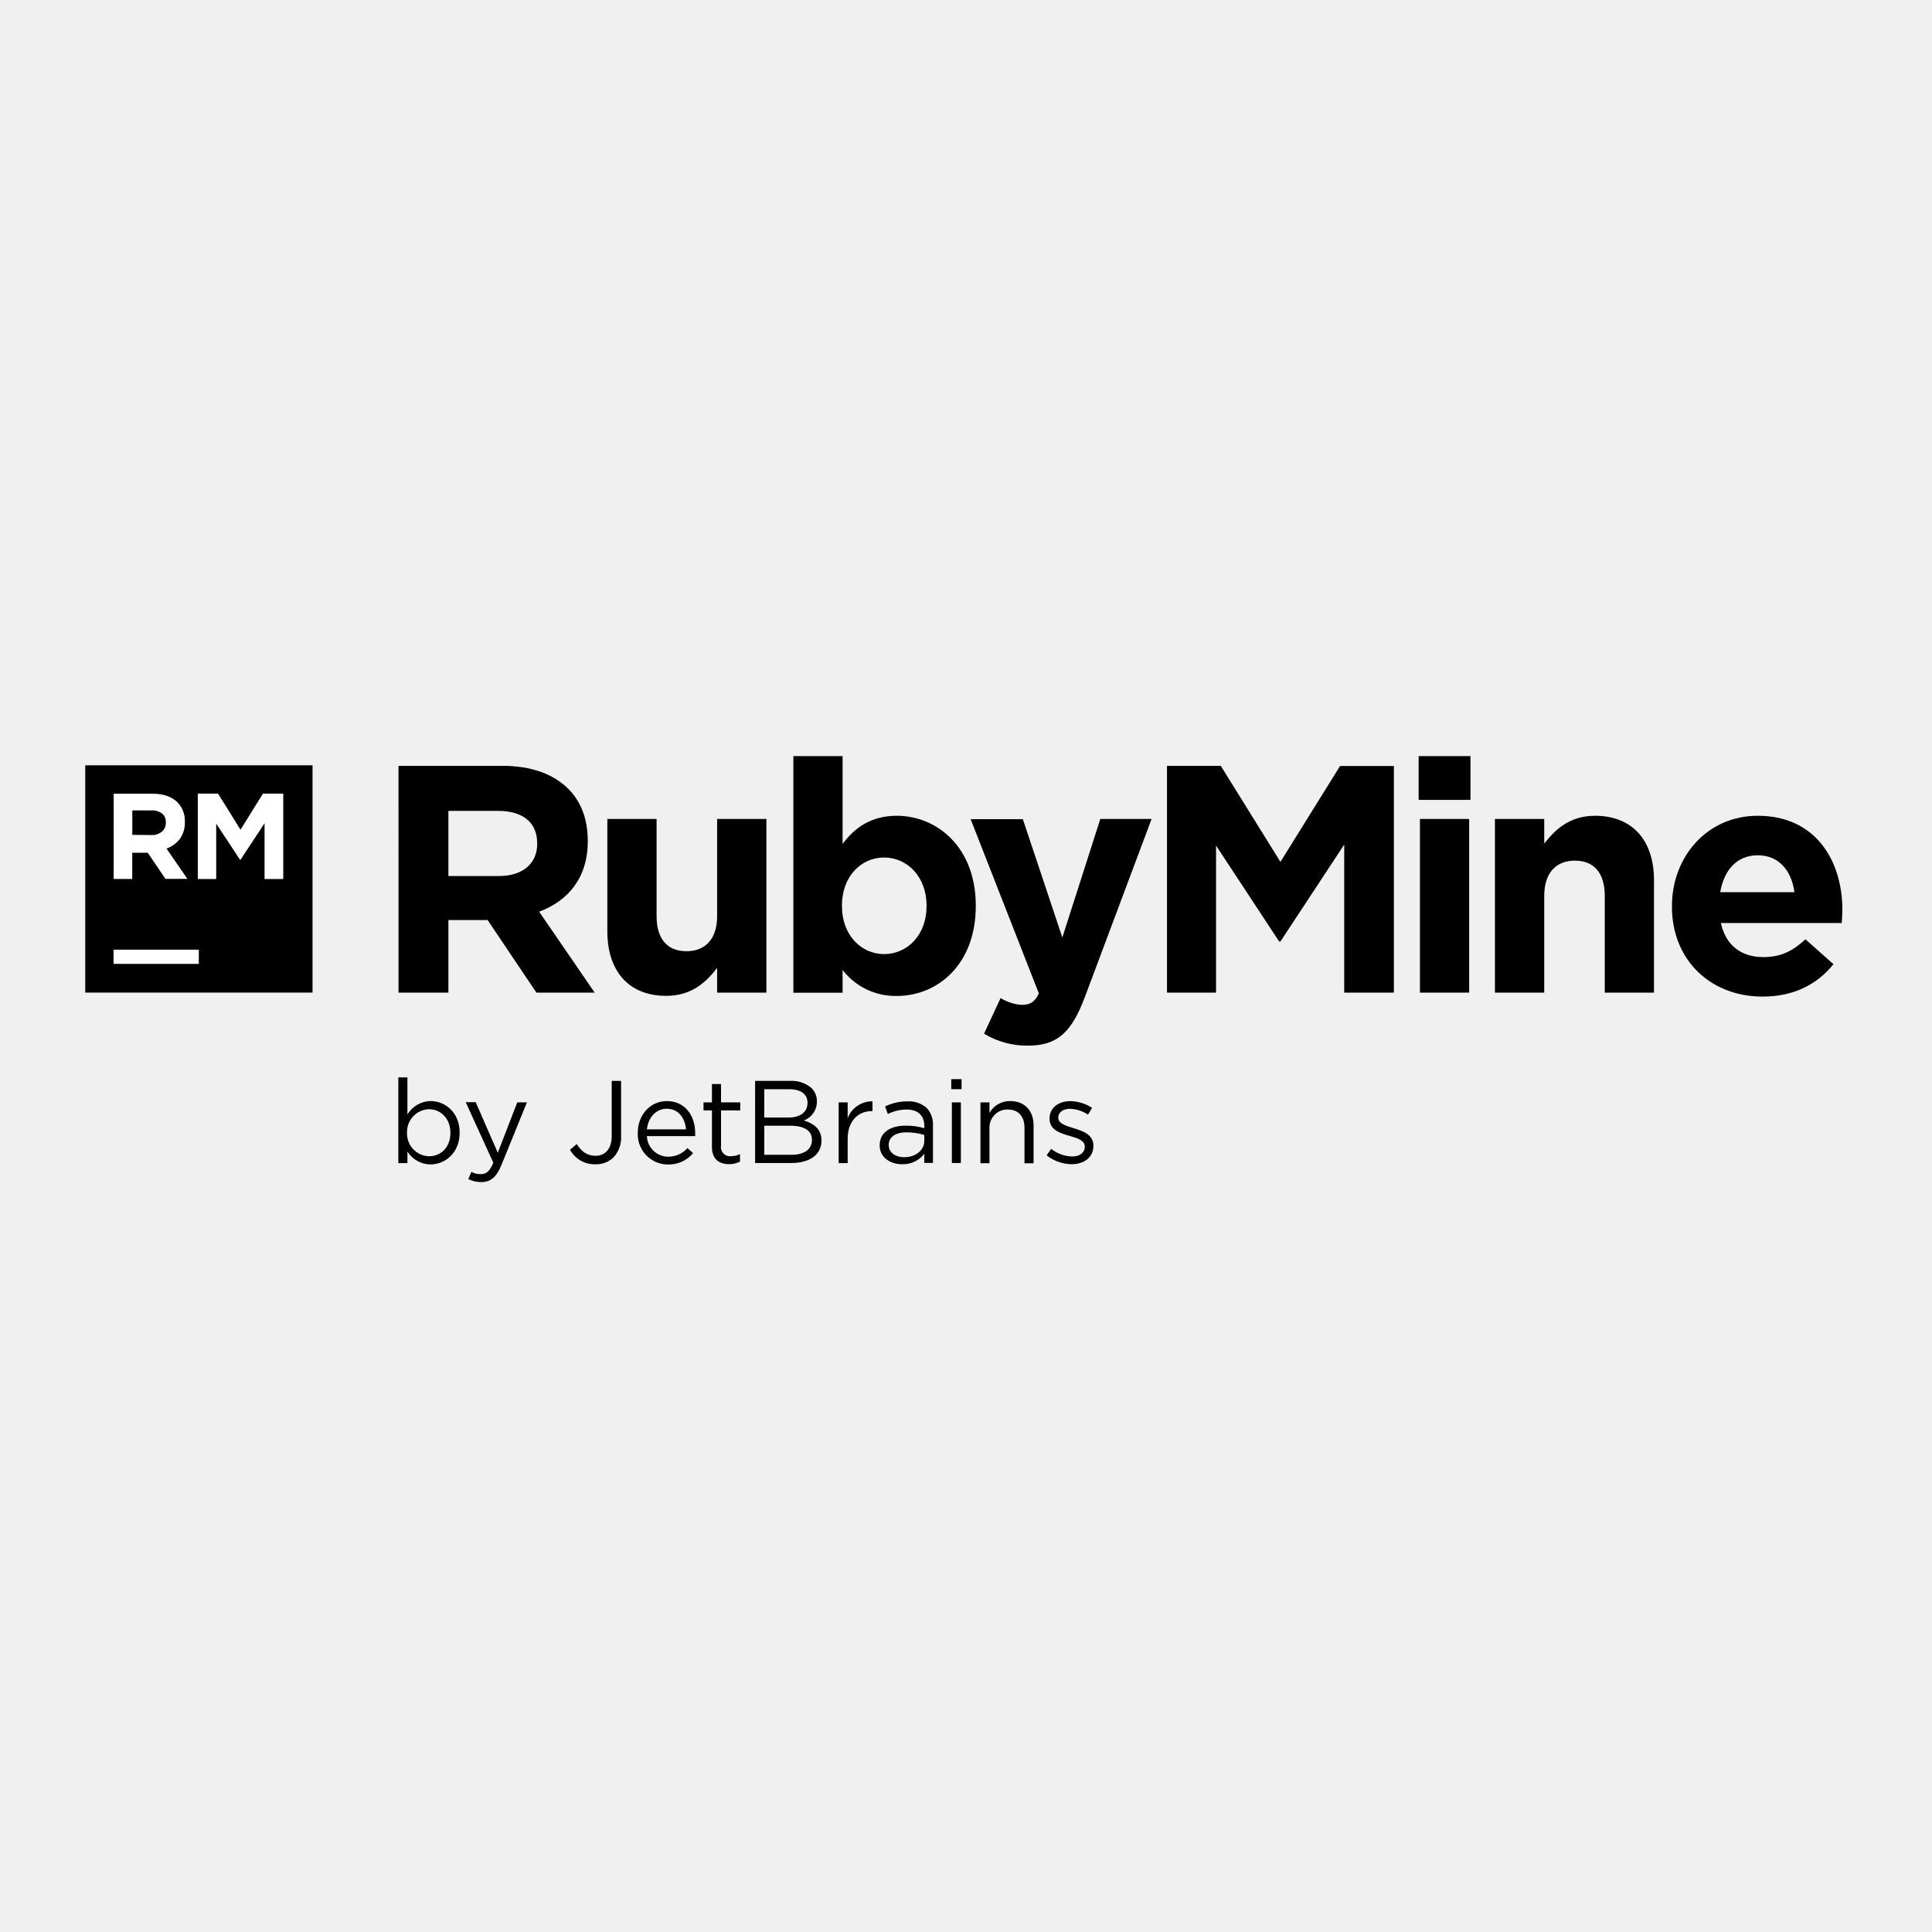
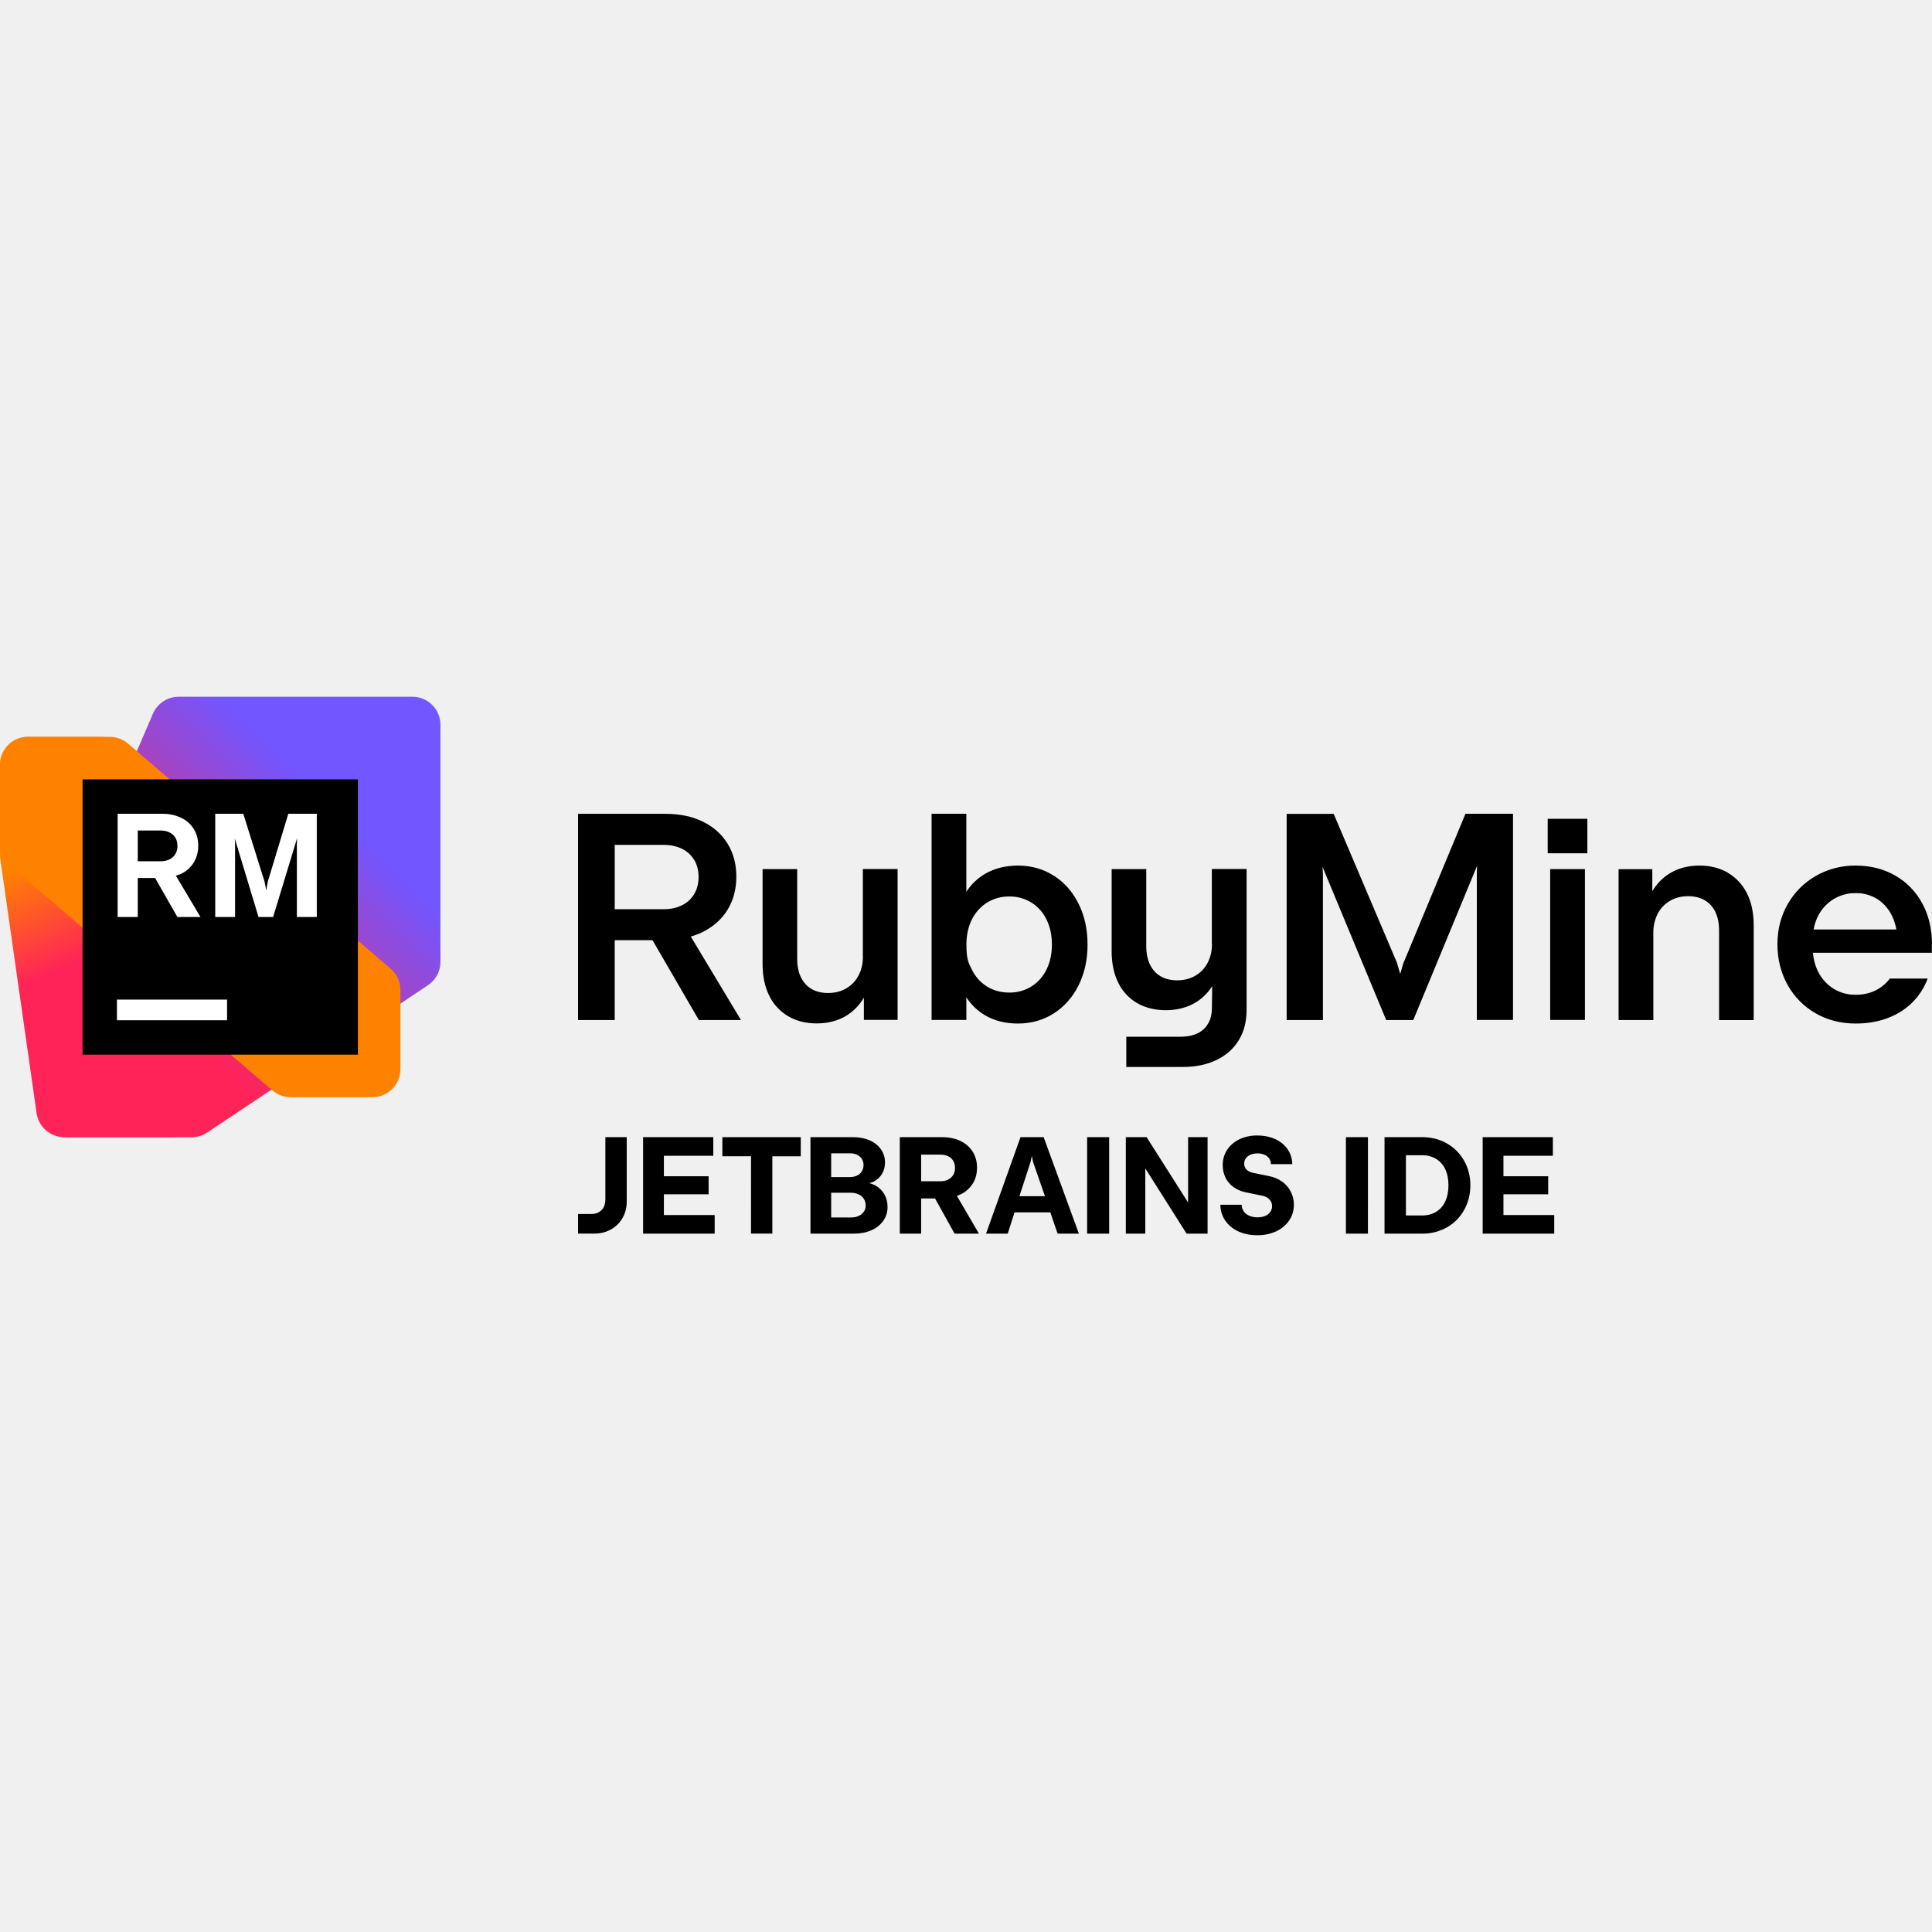
<svg xmlns="http://www.w3.org/2000/svg" viewBox="0 0 128 128">
-   <path d="M5.648 50.703h15.059v15.059H5.648Zm0 0" />
-   <path fill="#fff" d="M7.523 62.918h5.649v.941H7.523Zm5.582-10.34h1.34l1.489 2.395 1.488-2.395h1.344v5.66h-1.239v-3.695l-1.593 2.418h-.032l-1.578-2.395v3.672h-1.219Zm-5.574.008h2.582q1.076 0 1.649.574c.332.344.508.813.484 1.29v.019c.016.398-.101.793-.336 1.117a1.9 1.9 0 0 1-.879.633l1.383 2.008h-1.453l-1.172-1.73H8.762v1.737h-1.23Zm2.508 2.738c.254.012.5-.07.695-.23a.74.74 0 0 0 .25-.578v-.02a.7.7 0 0 0-.25-.601 1.12 1.12 0 0 0-.718-.204h-1.25v1.621Zm0 0" />
-   <path d="M26.402 50.738h6.871c1.91 0 3.391.535 4.38 1.528.84.836 1.288 2.007 1.288 3.433v.043c0 2.426-1.312 3.95-3.222 4.66l3.683 5.364H35.54l-3.234-4.809h-2.598v4.809h-3.305Zm6.653 7.301c1.613 0 2.535-.86 2.535-2.125v-.043c0-1.418-.988-2.148-2.598-2.148h-3.285v4.316Zm7.183 3.668v-7.45H43.5v6.423c0 1.547.727 2.34 1.977 2.34 1.246 0 2.035-.793 2.035-2.34v-6.422h3.265v11.508h-3.265v-1.637c-.75.969-1.715 1.848-3.371 1.848-2.465.007-3.903-1.625-3.903-4.27m15.586 2.555v1.508h-3.261V50.094h3.261v5.82c.797-1.074 1.89-1.867 3.586-1.867 2.684 0 5.238 2.101 5.238 5.945v.043c0 3.844-2.507 5.95-5.238 5.95a4.42 4.42 0 0 1-3.586-1.723m5.563-4.227v-.043c0-1.91-1.285-3.18-2.813-3.18-1.527 0-2.793 1.258-2.793 3.18v.043c0 1.91 1.27 3.176 2.793 3.176s2.813-1.242 2.813-3.176m0 0" />
-   <path d="M72.898 54.258h3.399l-4.422 11.797c-.879 2.343-1.824 3.222-3.777 3.222a5.47 5.47 0 0 1-2.903-.793l1.098-2.363c.422.266.902.422 1.394.453.56 0 .86-.176 1.141-.754l-4.52-11.547h3.458l2.617 7.836Zm4.418-3.52h3.563l3.953 6.364 3.95-6.352h3.566v15.016h-3.29v-9.809l-4.226 6.418h-.086l-4.18-6.355v9.746h-3.25Zm16.672-.644h3.434v2.902h-3.434Zm.086 4.164h3.262v11.508h-3.262Zm4.969 0h3.266v1.633c.75-.965 1.714-1.844 3.37-1.844 2.466 0 3.903 1.629 3.903 4.266v7.453h-3.262v-6.403c0-1.547-.73-2.343-1.976-2.343-1.242 0-2.035.796-2.035 2.343v6.403h-3.266Zm11.727 5.82v-.043c0-3.285 2.34-5.988 5.687-5.988 3.844 0 5.606 2.984 5.606 6.246 0 .25-.024.559-.043.86h-8.008c.324 1.48 1.351 2.257 2.812 2.257 1.094 0 1.89-.344 2.79-1.18l1.859 1.649c-1.075 1.332-2.618 2.148-4.7 2.148-3.449 0-6.003-2.43-6.003-5.949m8.113-.969c-.192-1.457-1.051-2.445-2.426-2.445s-2.23.965-2.488 2.445Zm-91.89 17.18v.77h-.602v-5.68h.601v2.469a1.8 1.8 0 0 1 1.54-.899c.964 0 1.921.754 1.921 2.086v.016c0 1.316-.95 2.094-1.922 2.094-.625 0-1.21-.325-1.539-.856Zm2.847-1.23v-.016c0-.95-.656-1.555-1.418-1.555a1.507 1.507 0 0 0-1.457 1.547v.016a1.506 1.506 0 0 0 1.457 1.554c.777 0 1.418-.574 1.418-1.546m4.43-2.024h.64l-1.687 4.145c-.344.836-.735 1.136-1.34 1.136a1.8 1.8 0 0 1-.856-.203l.203-.472c.192.105.41.156.63.148.359 0 .581-.187.824-.754l-1.829-4.015h.66l1.465 3.355Zm3.496 3.14.441-.378c.336.5.676.777 1.254.777.617 0 1.066-.445 1.066-1.308v-3.653h.621v3.64a1.95 1.95 0 0 1-.503 1.43c-.32.305-.754.47-1.2.454a1.86 1.86 0 0 1-1.68-.961Zm4.488-1.116v-.016c0-1.16.812-2.094 1.93-2.094 1.187 0 1.875.95 1.875 2.125q.006.096 0 .196h-3.2a1.41 1.41 0 0 0 1.418 1.363 1.66 1.66 0 0 0 1.266-.57l.375.335a2.09 2.09 0 0 1-1.656.754 2 2 0 0 1-1.453-.617 2.01 2.01 0 0 1-.555-1.476m3.195-.235c-.062-.73-.48-1.367-1.281-1.367-.703 0-1.23.582-1.309 1.367Zm1.719 1.168v-2.426h-.559v-.53h.559V71.82h.602v1.215h1.273v.531H47.77v2.36a.59.59 0 0 0 .171.504.59.59 0 0 0 .504.168c.203 0 .403-.047.582-.141v.5a1.5 1.5 0 0 1-.722.172c-.645 0-1.137-.32-1.137-1.137m2.86-4.379h2.32a2 2 0 0 1 1.425.48c.227.231.356.548.348.872v.015a1.32 1.32 0 0 1-.863 1.254c.644.196 1.168.567 1.168 1.317v.015c0 .934-.785 1.485-1.977 1.485h-2.422Zm3.472 1.438c0-.54-.426-.887-1.207-.887h-1.656v1.875h1.61c.737 0 1.253-.332 1.253-.973Zm-1.145 1.531h-1.718v1.926h1.816c.824 0 1.34-.367 1.34-.977v-.015c.008-.594-.488-.934-1.438-.934m3.208-1.547h.597v1.05a1.73 1.73 0 0 1 1.645-1.12v.648h-.051c-.875 0-1.594.63-1.594 1.84v1.606h-.597Zm2.718 2.856v-.016c0-.848.703-1.297 1.719-1.297q.634-.008 1.238.168v-.14c0-.723-.441-1.098-1.199-1.098-.422.008-.84.11-1.219.297l-.18-.5c.454-.223.954-.34 1.462-.336.476-.035.945.125 1.3.441.29.32.438.746.41 1.176v2.46h-.574v-.609a1.76 1.76 0 0 1-1.453.696c-.75.012-1.504-.414-1.504-1.242m2.957-.309v-.39a4.2 4.2 0 0 0-1.18-.172c-.753 0-1.18.328-1.18.835v.012c0 .504.47.801 1.005.801.758.012 1.355-.45 1.355-1.086m1.785-4.086h.684v.664h-.684Zm.04 1.54h.597v4.015h-.597Zm1.894 0h.598v.698c.277-.496.808-.8 1.379-.785.972 0 1.543.653 1.543 1.614v2.507h-.602v-2.347c0-.754-.402-1.215-1.113-1.215a1.17 1.17 0 0 0-.875.363c-.23.238-.352.563-.332.89v2.305h-.598Zm4.383 3.507.305-.426c.398.313.886.488 1.394.504.484 0 .832-.254.832-.64v-.016c0-.406-.476-.559-1.004-.707-.629-.18-1.332-.399-1.332-1.137v-.016c0-.695.578-1.152 1.371-1.152a2.7 2.7 0 0 1 1.446.445l-.27.45a2.27 2.27 0 0 0-1.191-.387c-.477 0-.778.25-.778.582v.016c0 .379.5.527 1.035.691.622.188 1.293.43 1.293 1.152v.024c0 .754-.632 1.207-1.433 1.207a2.75 2.75 0 0 1-1.668-.59m0 0" />
+   <defs>
+     <linearGradient id="di-rubymine-a" x1="4.217" x2="62.921" y1="60.019" y2="1.313" gradientTransform="translate(.002 46.163)scale(.45597)" gradientUnits="userSpaceOnUse">
+       <stop offset=".29" stop-color="#ff2358" />
+       <stop offset=".75" stop-color="#7256ff" />
+     </linearGradient>
+     <linearGradient id="di-rubymine-b" x1="-.723" x2="24.14" y1="7.624" y2="61.249" gradientTransform="translate(.002 46.163)scale(.45597)" gradientUnits="userSpaceOnUse">
+       <stop offset=".29" stop-color="#ff8100" />
+       <stop offset=".56" stop-color="#ff2358" />
+     </linearGradient>
+   </defs>
+   <path fill-rule="evenodd" d="M48.197 60.284q-.588.95-1.67 1.477h.006c-.242.119-.502.21-.767.287l3.325 5.531H46.3l-3.07-5.289h-2.503v5.29h-2.43V53.918h5.79c.94 0 1.76.168 2.472.515q1.065.52 1.646 1.463c.387.63.579 1.35.579 2.185q0 1.251-.588 2.202zm-4.25-.046c.474 0 .89-.086 1.236-.264v.004q.526-.264.811-.747c.192-.32.288-.707.288-1.136q0-.642-.288-1.121a1.96 1.96 0 0 0-.811-.74q-.526-.258-1.236-.259h-3.219v4.263zm12.936 4.387c.191-.37.287-.785.287-1.254l-.004-.01v-5.786h2.302v9.995h-2.234v-1.473a3.4 3.4 0 0 1-1.117 1.168q-.856.539-2.006.538-1.075.001-1.884-.47a3.2 3.2 0 0 1-1.258-1.354q-.445-.883-.447-2.116V57.58h2.294v5.932q0 .725.246 1.231.246.508.698.775.457.268 1.098.27c.452 0 .858-.1 1.209-.306q.526-.305.816-.857m10.556-7.278q1.328 0 2.375.67v-.004q1.052.67 1.646 1.865t.593 2.7q.001 1.502-.593 2.699c-.396.798-.948 1.418-1.646 1.865-.697.446-1.495.67-2.384.67q-1.23 0-2.166-.547a3.7 3.7 0 0 1-1.24-1.19v1.5H61.72V53.914h2.302v5.17a3.7 3.7 0 0 1 1.24-1.19q.937-.546 2.176-.547zm.898 8.007q.643-.404.998-1.121.356-.718.356-1.656 0-.936-.356-1.655a2.7 2.7 0 0 0-.998-1.121 2.68 2.68 0 0 0-1.464-.406 2.74 2.74 0 0 0-1.482.406 2.76 2.76 0 0 0-1.003 1.121q-.36.718-.36 1.655c0 .937.119 1.177.36 1.66.237.483.575.857 1.003 1.122.429.269.935.401 1.482.401a2.7 2.7 0 0 0 1.464-.406m11.673-1.568c.191-.37.287-.785.287-1.254l-.01-.014v-4.947h2.303v9.338c0 .77-.168 1.436-.515 2.002q-.514.848-1.473 1.313-.957.465-2.243.465H74.62v-2.002h3.593c.438 0 .807-.077 1.117-.223q.465-.22.712-.652.251-.43.25-1.044l.019-1.437a3.3 3.3 0 0 1-1.067 1.067q-.856.528-2.007.53-1.074-.002-1.883-.461a3.14 3.14 0 0 1-1.258-1.34q-.446-.882-.447-2.112V57.58h2.293v5.093q0 .725.247 1.231.245.508.702.775.458.268 1.094.27.68.002 1.209-.306.526-.305.816-.857m12.758.738.223-.761.01-.005 4.09-9.844h3.15v13.66h-2.398v-9.698l.018-.515-4.227 10.218h-1.796L87.62 57.43l.027.452v9.698h-2.403V53.92h3.115l4.185 9.844zm12.398-7.993h-2.627v-2.284h2.627zm-.16 11.044h-2.303V57.58h2.303zm7.587-10.228c.716 0 1.345.16 1.883.47l.005.014q.807.465 1.259 1.354.445.883.447 2.116v6.283h-2.294v-5.932q0-.726-.246-1.231a1.76 1.76 0 0 0-.702-.776q-.458-.267-1.095-.269-.683-.002-1.208.306a2.1 2.1 0 0 0-.816.857 2.7 2.7 0 0 0-.287 1.254v5.786h-2.303v-9.994h2.234v1.463a3.4 3.4 0 0 1 1.117-1.163q.856-.539 2.007-.538zm14.77 2.517q.636 1.184.637 2.709l-.009-.005v.556h-7.883c.045.461.16.885.355 1.264a2.76 2.76 0 0 0 1.017 1.117 2.7 2.7 0 0 0 1.468.4q.726 0 1.3-.282a2.6 2.6 0 0 0 .957-.789h2.508a4.4 4.4 0 0 1-1.026 1.592q-.67.663-1.627 1.026-.952.36-2.116.36-1.471 0-2.65-.675a4.9 4.9 0 0 1-1.855-1.874c-.452-.803-.68-1.724-.68-2.704q0-1.472.684-2.663a4.97 4.97 0 0 1 1.87-1.87 5.2 5.2 0 0 1 2.63-.679q1.479.001 2.627.666a4.64 4.64 0 0 1 1.792 1.851zm-7.204 1.715a3.1 3.1 0 0 1 .304-.917 2.77 2.77 0 0 1 1.017-1.094 2.76 2.76 0 0 1 1.468-.397 2.6 2.6 0 0 1 1.45.41q.63.411.971 1.136c.128.269.215.556.27.862zM39.989 79.99a1 1 0 0 0 .114-.479h.005V75.34h1.414v4.272q0 .602-.279 1.086a2 2 0 0 1-.766.756 2.2 2.2 0 0 1-1.098.274h-1.081v-1.3h.889a.95.95 0 0 0 .479-.113.8.8 0 0 0 .324-.324zm6.958-.867h-2.963v1.378h3.365v1.23h-4.742V75.34h4.65v1.236h-3.273v1.354h2.963zm2.81-2.516h-1.898V75.34h5.194v1.268H51.17v5.12h-1.414zm7.842 1.778q.198.053.37.141h.004c.26.142.465.333.61.584q.22.375.22.848 0 .513-.278.916a1.84 1.84 0 0 1-.785.63q-.505.227-1.149.228h-2.895V75.34h2.84q.61.001 1.09.214.479.213.743.598.266.384.265.87-.001.425-.2.753c-.133.219-.32.392-.552.51-.082.044-.176.07-.267.096zm-1.277-1.975h-1.254v1.574h1.254c.173 0 .328-.037.46-.1a.7.7 0 0 0 .315-.279.8.8 0 0 0 .114-.424.74.74 0 0 0-.114-.406.76.76 0 0 0-.314-.269 1.05 1.05 0 0 0-.46-.096zm.566 4.15a.8.8 0 0 0 .342-.283v.01a.74.74 0 0 0 .123-.425.8.8 0 0 0-.123-.438.8.8 0 0 0-.347-.296 1.2 1.2 0 0 0-.506-.105h-1.309v1.637h1.309c.191 0 .365-.032.51-.1zm7.55-2.13c-.196.306-.47.548-.825.716h-.005a2 2 0 0 1-.21.087l1.46 2.499h-1.614l-1.295-2.33h-.921v2.33h-1.414V75.34h2.8q.69-.001 1.217.25.525.255.812.712c.191.306.287.652.287 1.058s-.096.766-.292 1.071zm-1.623-.278a.8.8 0 0 0 .338-.31v.005a.9.9 0 0 0 .118-.47.9.9 0 0 0-.118-.47.8.8 0 0 0-.338-.305 1.2 1.2 0 0 0-.515-.105h-1.272v1.765H62.3q.296 0 .515-.11m2.513 3.58 2.284-6.393h1.532l2.335 6.393h-1.41l-.483-1.41h-2.37l-.452 1.41zm2.945-4.738-.734 2.257h1.692l-.785-2.257-.086-.41zm5.212 4.738h-1.46V75.34h1.46zm2.48-6.393 2.745 4.323h.005V75.34h1.29v6.393h-1.39l-2.736-4.323v4.323h-1.29V75.34zm8.107 2.58c.324.06.607.183.858.36v-.008c.25.182.442.401.583.67q.212.404.21.876-.001.58-.31 1.04a2.1 2.1 0 0 1-.857.72 2.95 2.95 0 0 1-1.263.26q-.707-.001-1.254-.256a2.1 2.1 0 0 1-.862-.711 1.84 1.84 0 0 1-.324-1.053h1.414q0 .246.132.437.13.191.37.292c.159.069.341.105.537.105s.365-.032.511-.091a.75.75 0 0 0 .337-.26.64.64 0 0 0 .124-.383.63.63 0 0 0-.165-.442.87.87 0 0 0-.446-.247l-1.15-.237a2.1 2.1 0 0 1-.793-.342 1.7 1.7 0 0 1-.529-.62 1.9 1.9 0 0 1-.187-.834q.002-.573.292-1.017.293-.444.812-.698a2.7 2.7 0 0 1 1.185-.25q.673.001 1.195.241.52.24.816.67c.196.283.301.616.31.985h-1.413a.66.66 0 0 0-.114-.369.75.75 0 0 0-.315-.25 1.1 1.1 0 0 0-.465-.092c-.173 0-.328.032-.46.087a.7.7 0 0 0-.31.237.6.6 0 0 0-.11.36c0 .155.05.278.15.383s.237.173.406.214zm6.557 3.813H89.17V75.34h1.46zm3.593-6.393q.912.002 1.637.415c.484.278.867.656 1.14 1.144a3.24 3.24 0 0 1 .415 1.637c0 .602-.141 1.15-.415 1.637a2.96 2.96 0 0 1-1.14 1.145 3.24 3.24 0 0 1-1.637.415h-2.494V75.34zm.917 4.952c.264-.16.47-.388.61-.684v-.005c.142-.296.215-.656.215-1.071s-.073-.775-.214-1.072a1.57 1.57 0 0 0-.611-.684 1.77 1.77 0 0 0-.935-.237h-1.058v3.99h1.058q.539 0 .935-.237m4.468-1.168v1.378h3.365v1.23H98.23V75.34h4.651v1.236h-3.274v1.354h2.964v1.194z" clip-rule="evenodd" />
+   <path fill="url(#di-rubymine-a)" d="M27.325 46.163H11.836c-.743 0-1.414.442-1.707 1.125L2.803 64.382a1.9 1.9 0 0 0-.15.732v8.373c0 1.026.831 1.858 1.857 1.858h8.192c.366 0 .725-.11 1.03-.313l14.623-9.76c.516-.344.826-.923.826-1.544V48.02a1.857 1.857 0 0 0-1.856-1.858z" />
+   <path fill="url(#di-rubymine-b)" d="M6.62 48.816H1.857A1.857 1.857 0 0 0 0 50.673v5.97q0 .132.018.263L2.424 73.75a1.86 1.86 0 0 0 1.839 1.594h7.146a1.857 1.857 0 0 0 1.857-1.857l-.002-8.453q0-.302-.095-.587L8.382 50.086a1.86 1.86 0 0 0-1.762-1.27" />
+   <path fill="#ff8100" d="m7.271 48.816-5.415.001A1.857 1.857 0 0 0 0 50.674v5.247c0 .542.236 1.057.648 1.41l17.4 14.915a1.86 1.86 0 0 0 1.209.447h5.415a1.857 1.857 0 0 0 1.857-1.857v-5.248c0-.542-.237-1.057-.649-1.41L8.48 49.264a1.86 1.86 0 0 0-1.209-.447Z" />
+   <path d="M23.71 51.634H5.47v18.239h18.24Z" />
+   <path fill="#fff" fill-rule="evenodd" d="m19.102 53.914-1.358 4.49-.102.586-.117-.586-1.407-4.49H14.26v6.84h1.314v-4.88l-.02-.323 1.574 5.203h.967l1.593-5.238-.02.357v4.88h1.32v-6.839Zm-7.126 3.991a2 2 0 0 0 .855-.752q.303-.489.303-1.124c0-.423-.1-.79-.298-1.109a1.95 1.95 0 0 0-.84-.742q-.548-.264-1.266-.264H7.794v6.84h1.334v-2.585h1.149l1.474 2.584h1.53l-1.63-2.74.098-.03c.079-.022.157-.044.227-.078m-2.848-2.882h1.515q.337 0 .586.127.255.12.39.352.138.224.138.537 0 .31-.137.542a.92.92 0 0 1-.391.357 1.3 1.3 0 0 1-.586.122H9.128Zm-1.38 11.202h7.296v1.368H7.748Z" clip-rule="evenodd" />
</svg>
